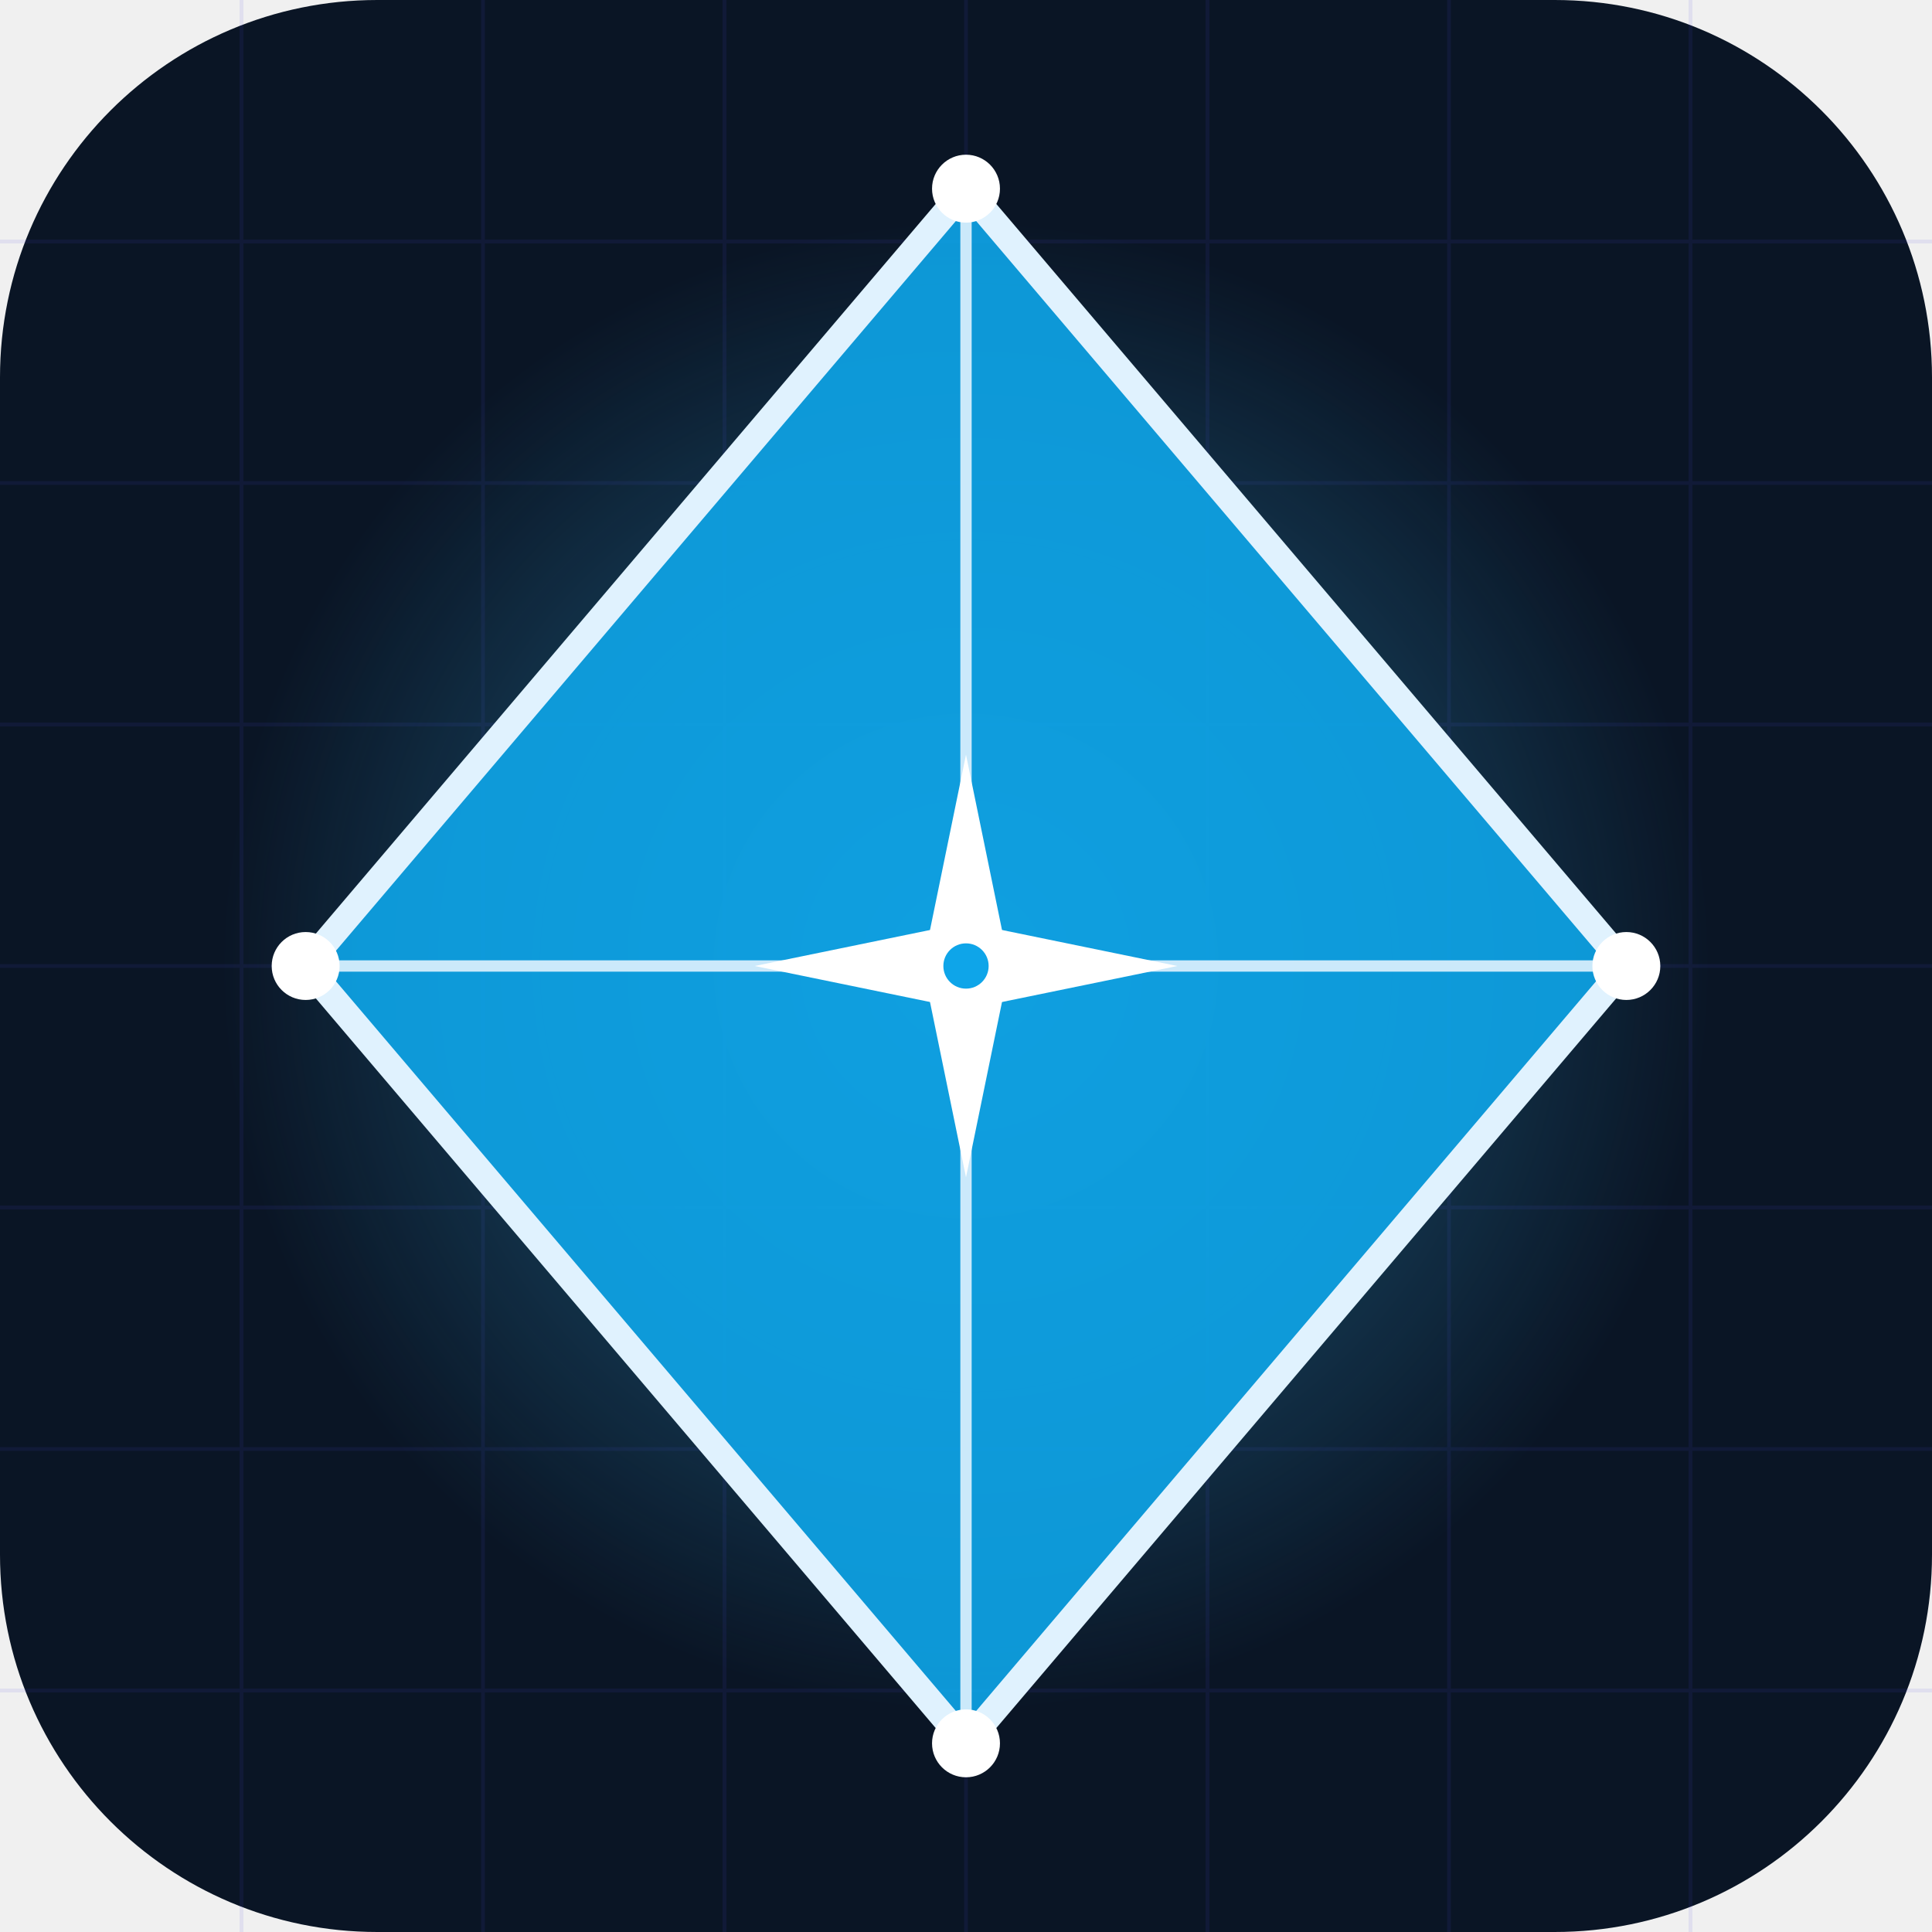
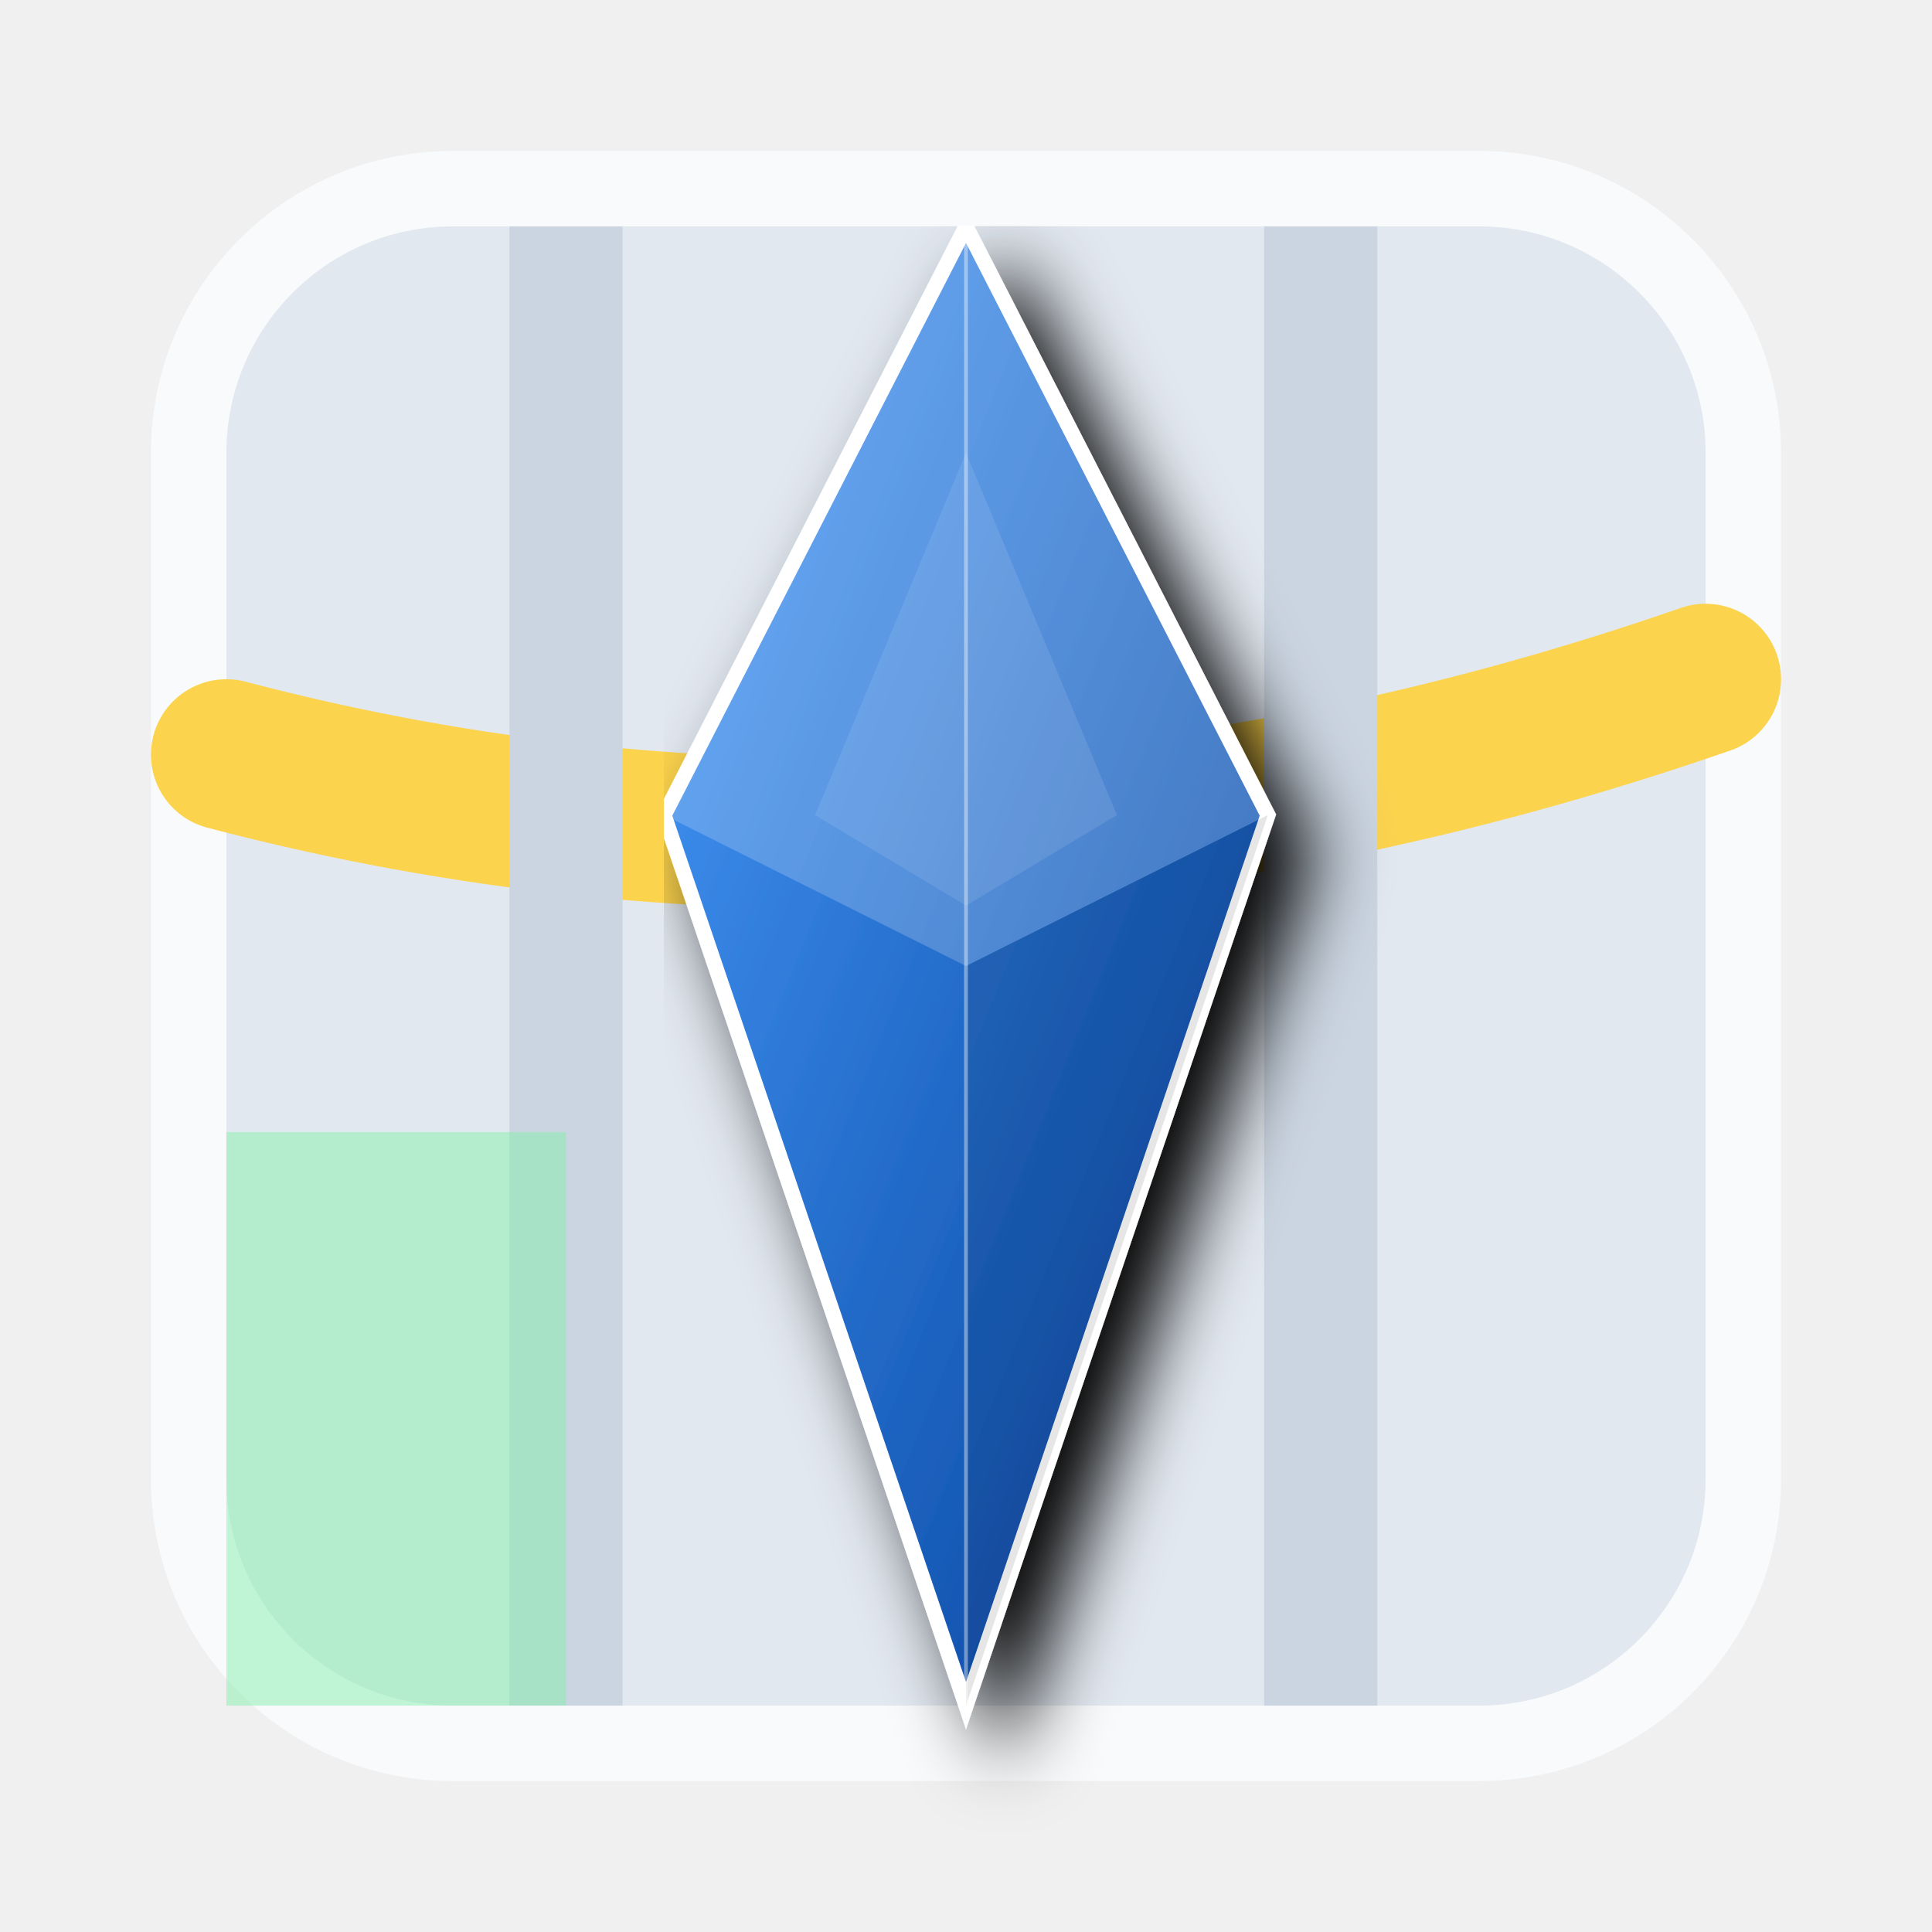
- <svg xmlns="http://www.w3.org/2000/svg" width="1024" height="1024" viewBox="0 0 1024 1024" fill="none">
-   <rect width="1024" height="1024" rx="200" fill="#0A1525" />
-   <g opacity="0.1">
-     <path d="M0 128H1024M0 256H1024M0 384H1024M0 512H1024M0 640H1024M0 768H1024M0 896H1024" stroke="#4F46E5" stroke-width="2" />
-     <path d="M128 0V1024M256 0V1024M384 0V1024M512 0V1024M640 0V1024M768 0V1024M896 0V1024" stroke="#4F46E5" stroke-width="2" />
+ <svg xmlns="http://www.w3.org/2000/svg" viewBox="0 0 512 512">
+   <defs>
+     <linearGradient id="diamondGrad" x1="0%" y1="0%" x2="100%" y2="100%">
+       <stop offset="0%" style="stop-color:#4a9eff;stop-opacity:1" />
+       <stop offset="100%" style="stop-color:#003c96;stop-opacity:1" />
+     </linearGradient>
+     <filter id="f1" x="0" y="0" width="200%" height="200%">
+       <feOffset result="offOut" in="SourceAlpha" dx="10" dy="10" />
+       <feGaussianBlur result="blurOut" in="offOut" stdDeviation="10" />
+       <feBlend in="SourceGraphic" in2="blurOut" mode="normal" />
+     </filter>
+   </defs>
+   <rect x="40" y="40" width="432" height="432" rx="80" fill="#f8fafc" />
+   <rect x="60" y="60" width="392" height="392" rx="60" fill="#e2e8f0" />
+   <path d="M60 200 Q 250 250 452 180" stroke="#fcd34d" stroke-width="40" fill="none" stroke-linecap="round" />
+   <path d="M150 60 L 150 452" stroke="#cbd5e1" stroke-width="30" fill="none" />
+   <path d="M350 60 L 350 452" stroke="#cbd5e1" stroke-width="30" fill="none" />
+   <rect x="60" y="300" width="90" height="152" fill="#86efac" opacity="0.5" />
+   <g filter="url(#f1)">
+     <path d="M256 60 L 336 216 L 256 452 L 176 216 Z" fill="url(#diamondGrad)" stroke="#ffffff" stroke-width="4" />
+     <path d="M256 60 L 336 216 L 256 256 L 176 216 Z" fill="#ffffff" opacity="0.2" />
+     <path d="M256 256 L 336 216 L 256 452 Z" fill="#000000" opacity="0.1" />
+     <path d="M256 120 L 296 216 L 256 240 L 216 216 Z" fill="#ffffff" opacity="0.1" />
+     <line x1="256" y1="60" x2="256" y2="452" stroke="#ffffff" stroke-width="1" opacity="0.4" />
  </g>
-   <defs>
-     <radialGradient id="glowGrad" cx="50%" cy="50%" r="50%" fx="50%" fy="50%">
-       <stop offset="0%" stop-color="#38BDF8" stop-opacity="0.5" />
-       <stop offset="100%" stop-color="#38BDF8" stop-opacity="0" />
-     </radialGradient>
-   </defs>
-   <circle cx="512" cy="512" r="400" fill="url(#glowGrad)" />
-   <path d="M512 100 L862 512 L512 924 L162 512 Z" fill="#0EA5E9" fill-opacity="0.9" stroke="#E0F2FE" stroke-width="14" stroke-linejoin="round" />
-   <path d="M512 100 V924" stroke="#E0F2FE" stroke-width="6" opacity="0.9" />
-   <path d="M162 512 H862" stroke="#E0F2FE" stroke-width="6" opacity="0.9" />
-   <path d="M512 400 L535 512 L512 624 L489 512 Z" fill="white" />
-   <path d="M400 512 L512 535 L624 512 L512 489 Z" fill="white" />
-   <circle cx="512" cy="512" r="12" fill="#0EA5E9" />
-   <circle cx="512" cy="100" r="18" fill="white" />
-   <circle cx="512" cy="924" r="18" fill="white" />
-   <circle cx="162" cy="512" r="18" fill="white" />
-   <circle cx="862" cy="512" r="18" fill="white" />
</svg>
